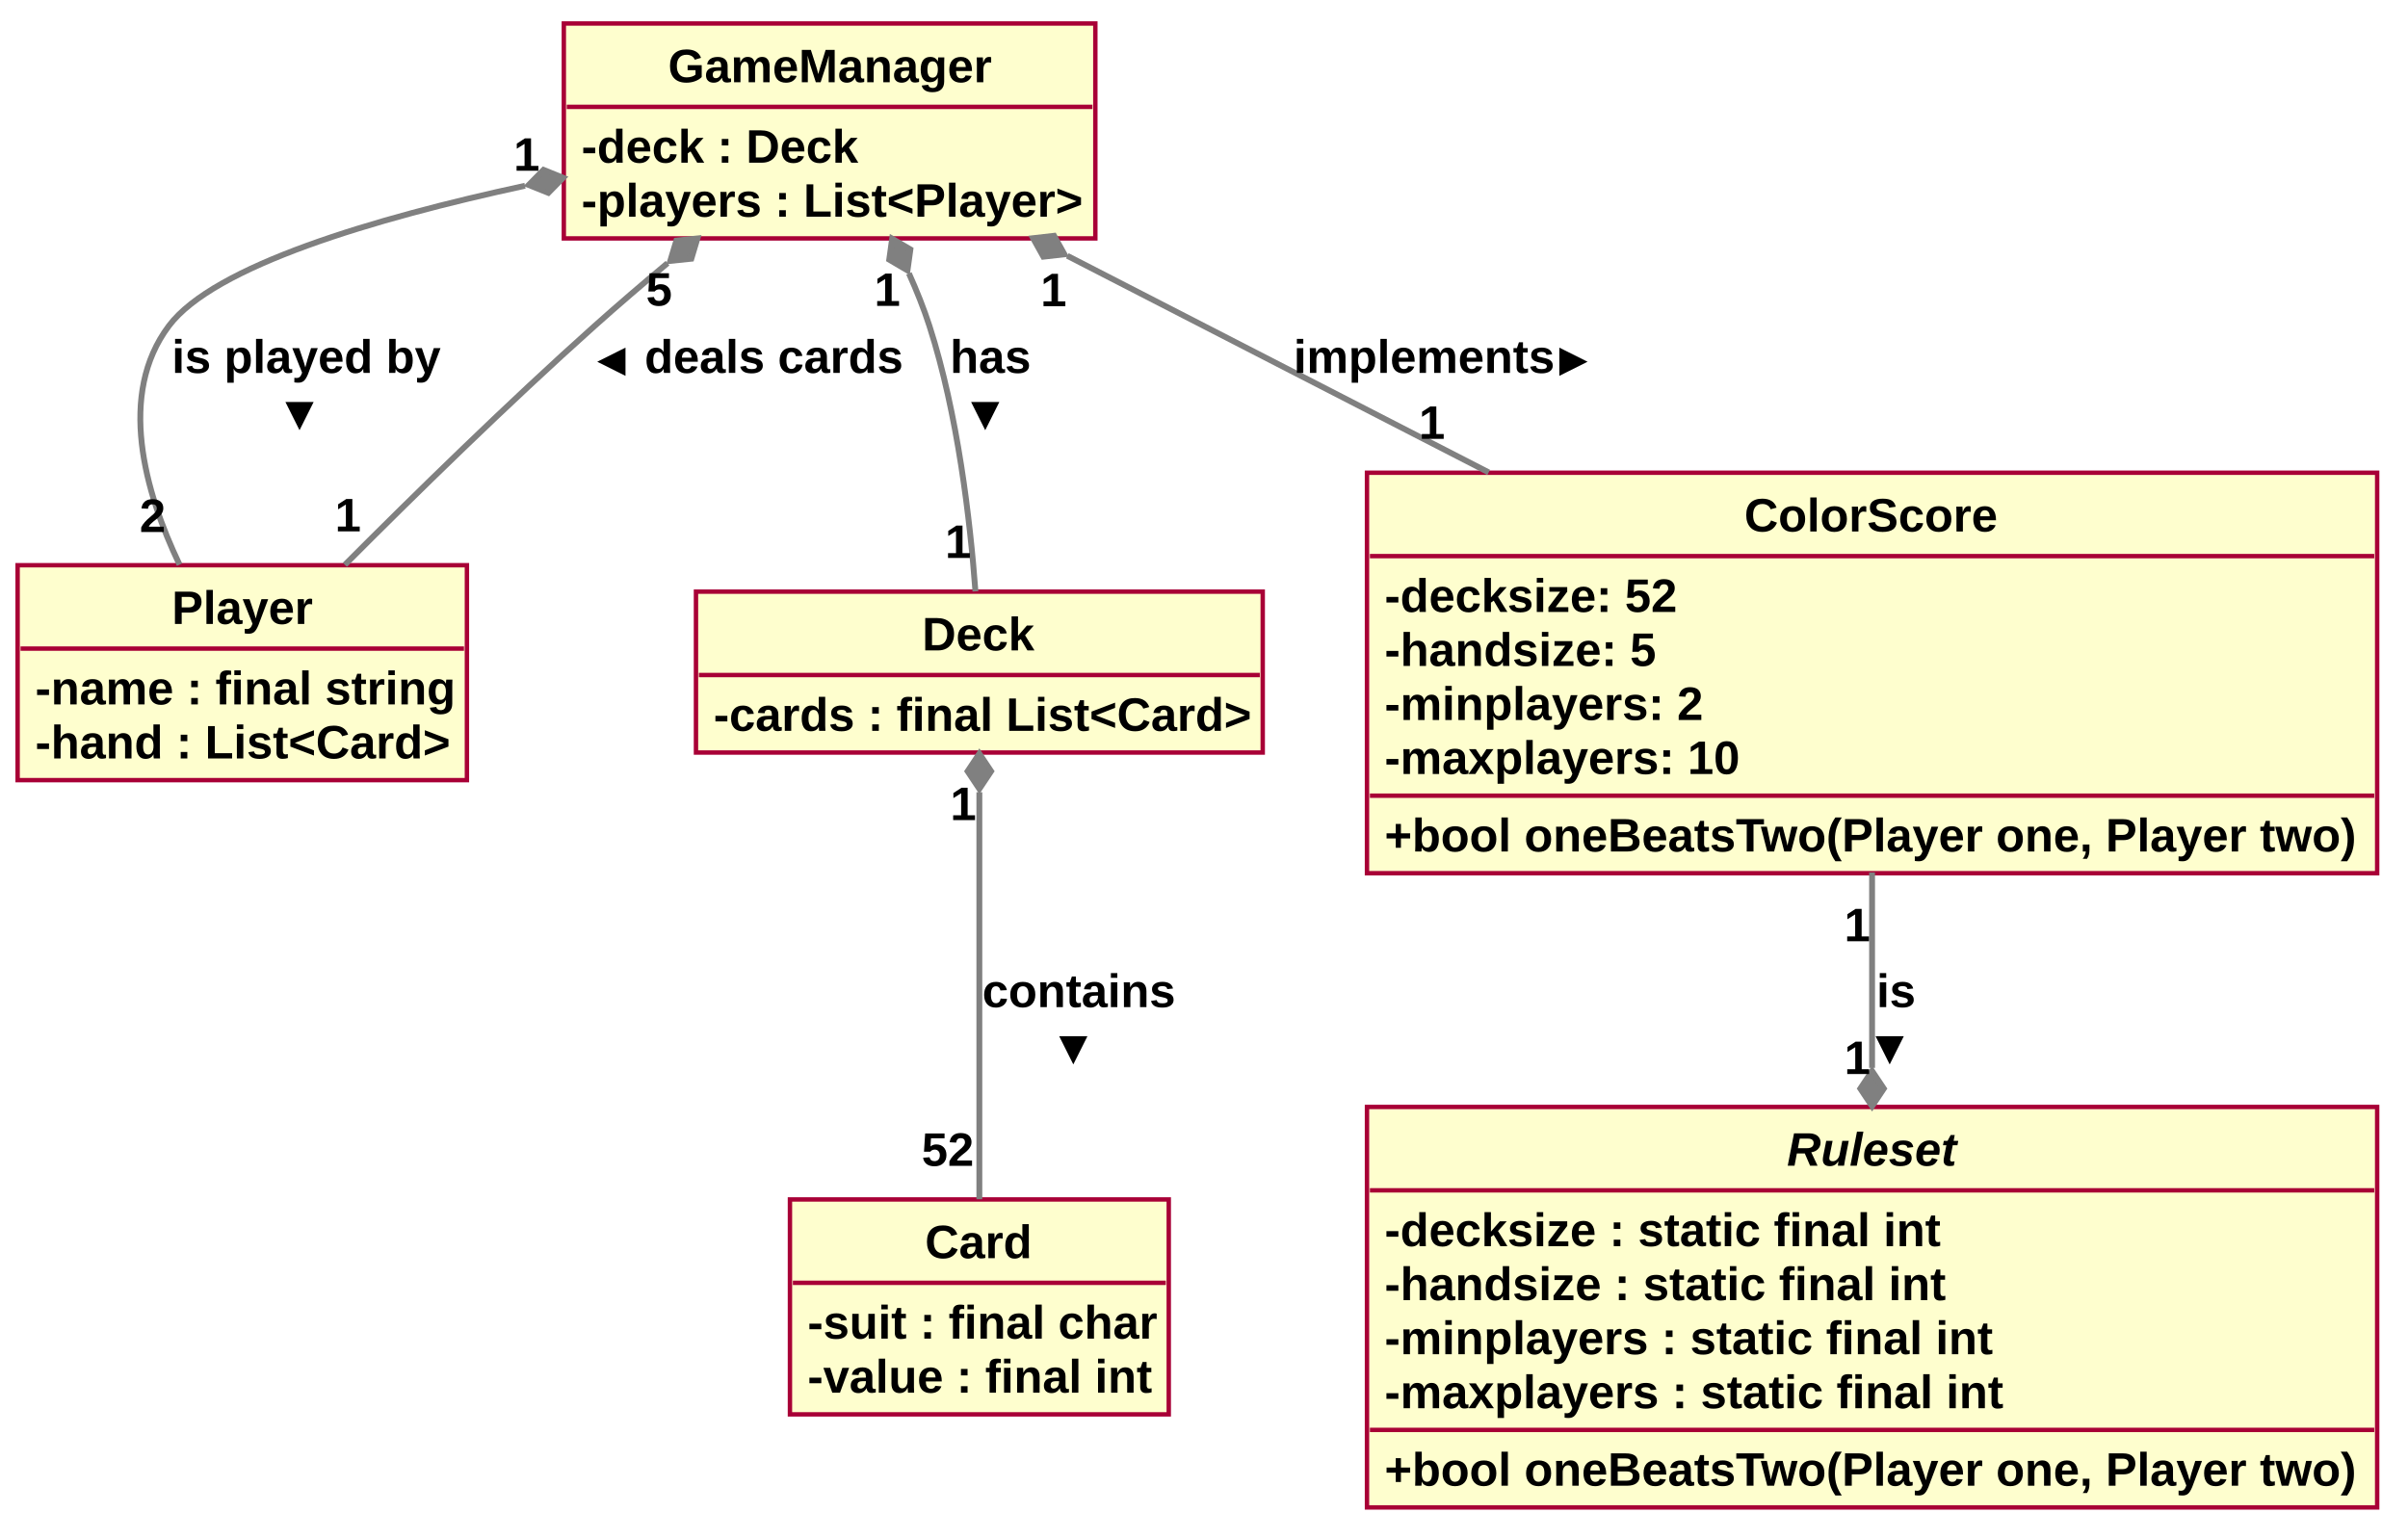
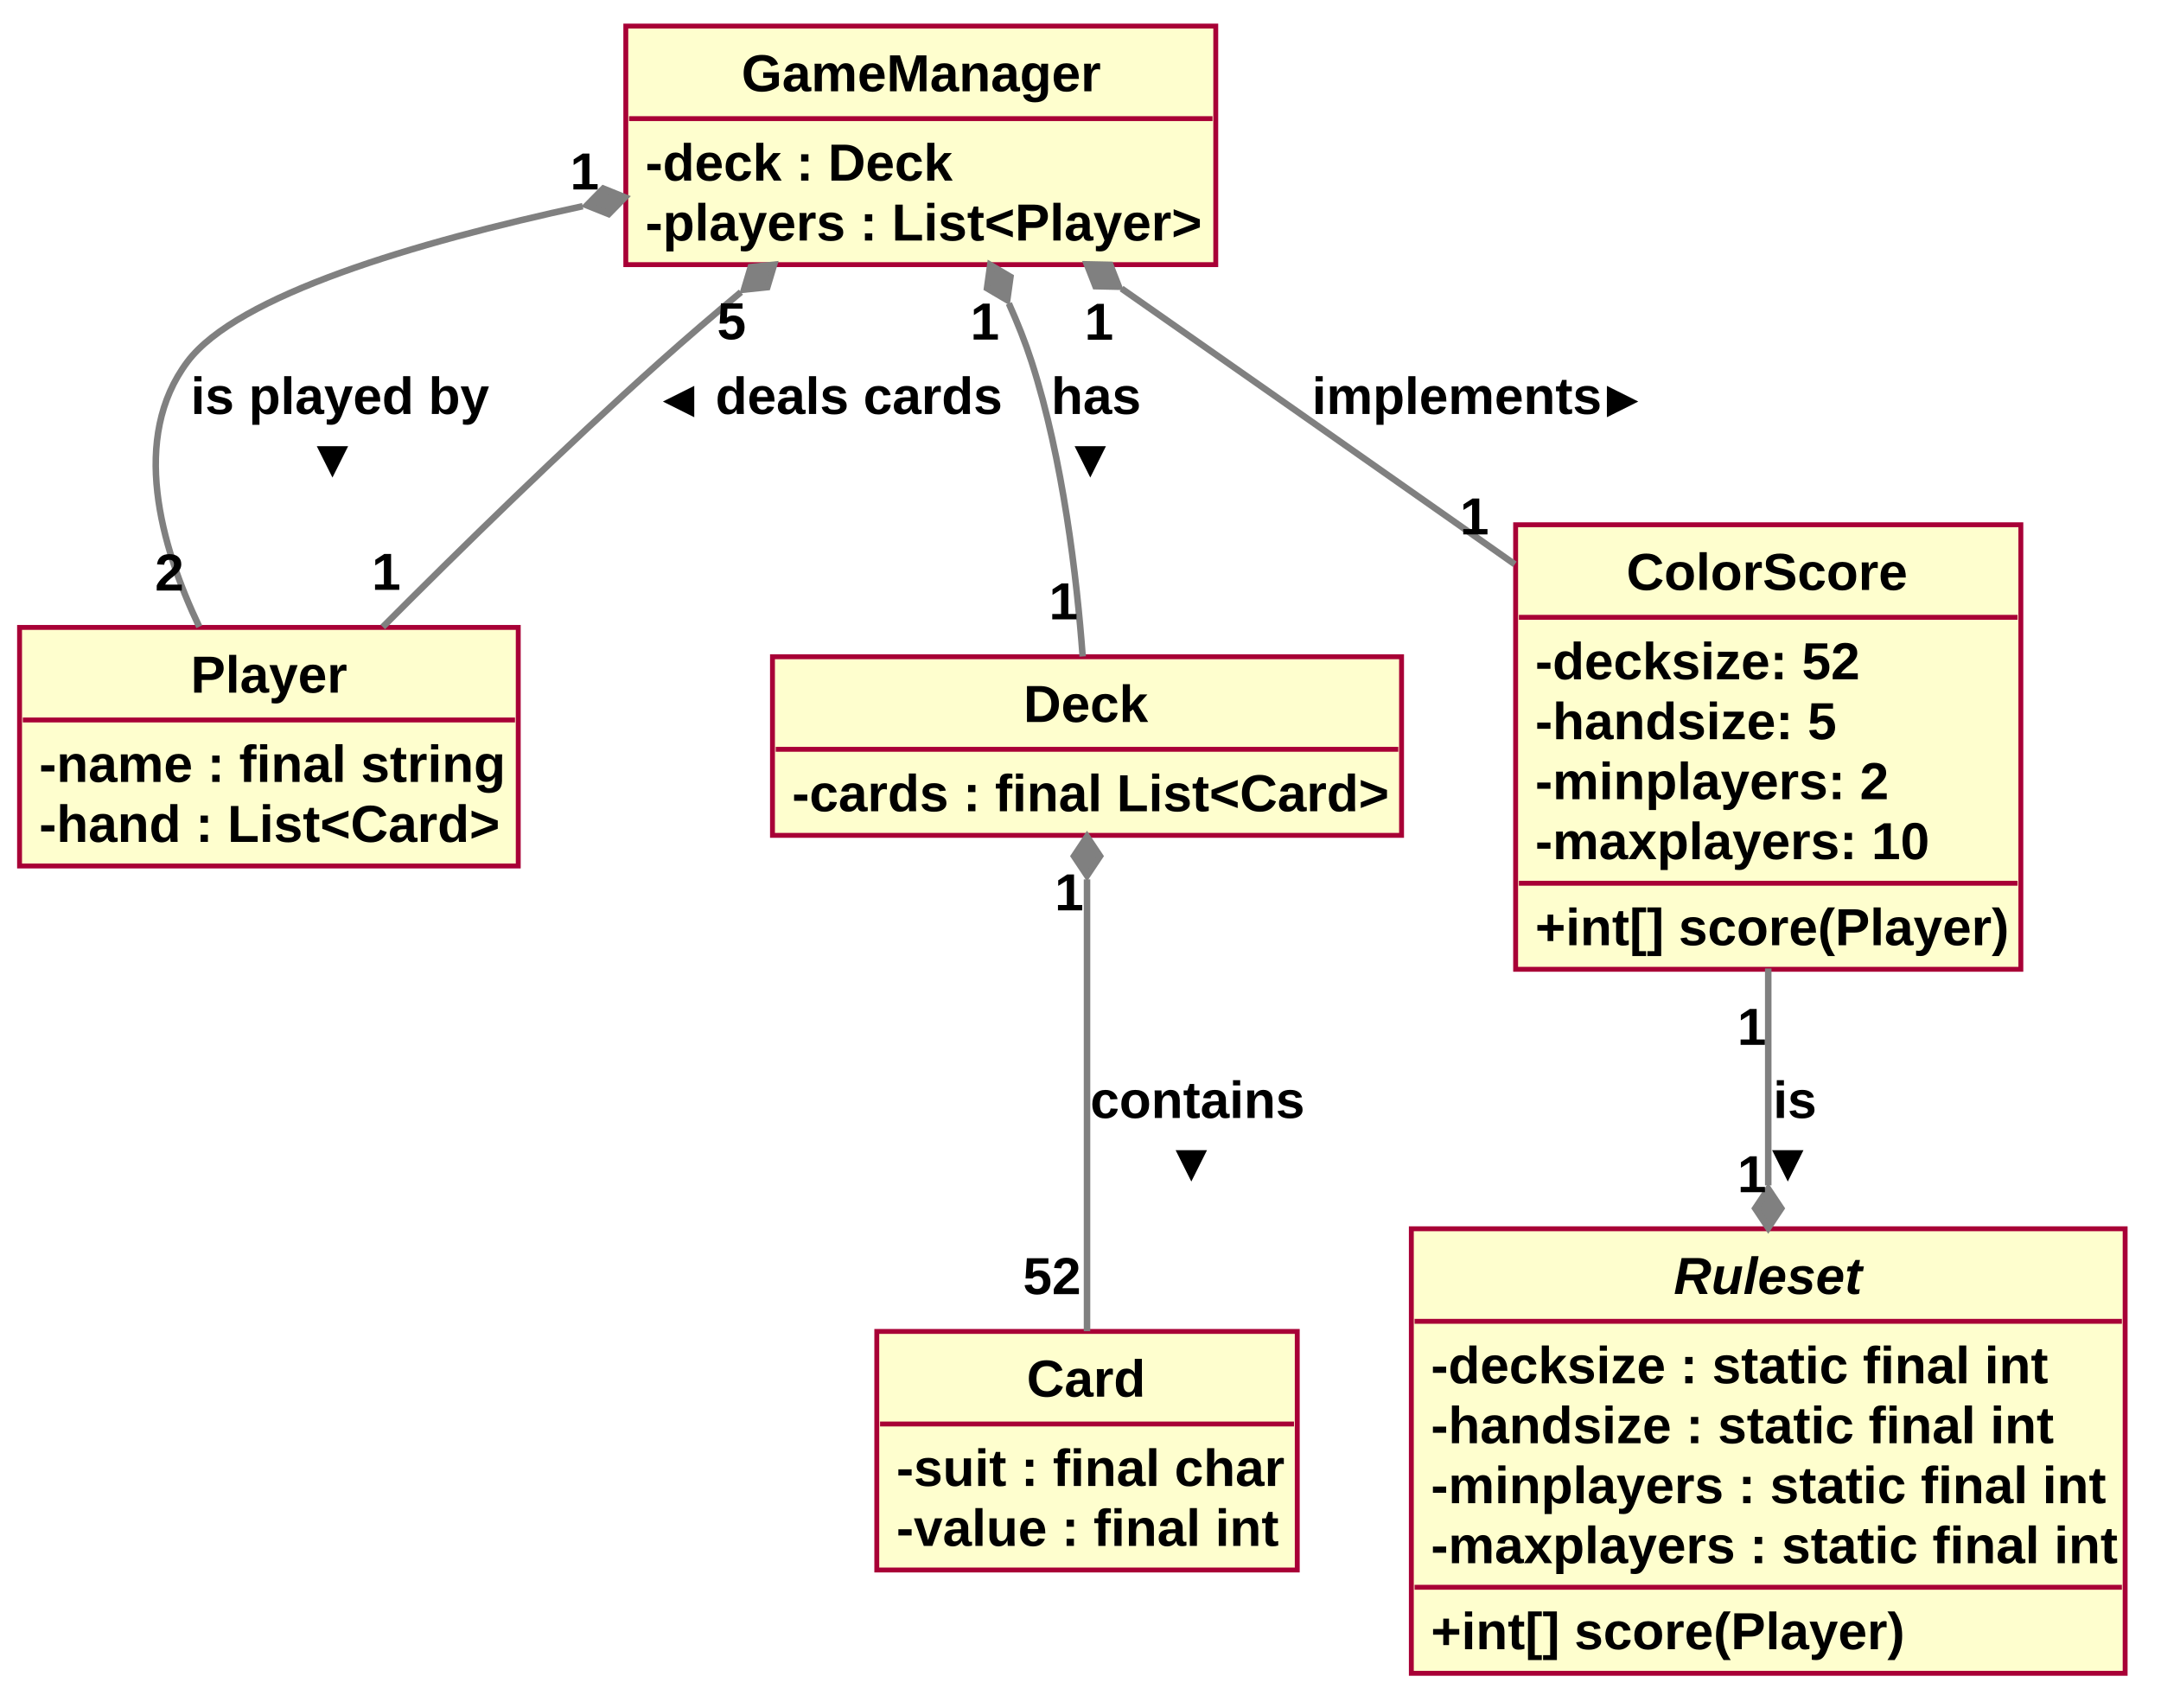
- <svg xmlns="http://www.w3.org/2000/svg" contentScriptType="application/ecmascript" contentStyleType="text/css" height="524px" preserveAspectRatio="none" style="width:820px;height:524px;" version="1.1" viewBox="0 0 820 524" width="820px" zoomAndPan="magnify">
+ <svg xmlns="http://www.w3.org/2000/svg" contentScriptType="application/ecmascript" contentStyleType="text/css" height="524px" preserveAspectRatio="none" style="width:663px;height:524px;" version="1.1" viewBox="0 0 663 524" width="663px" zoomAndPan="magnify">
  <defs />
  <g>
    <rect fill="#FEFECE" height="73.195" id="GameManager" style="stroke: #A80036; stroke-width: 1.5;" width="181" x="192" y="8" />
    <text fill="#000000" font-family="Arial" font-size="16" font-weight="bold" lengthAdjust="spacingAndGlyphs" textLength="110" x="227.5" y="28.008">GameManager</text>
    <line style="stroke: #A80036; stroke-width: 1.5;" x1="193" x2="372" y1="36.398" y2="36.398" />
    <text fill="#000000" font-family="Arial" font-size="16" font-weight="bold" lengthAdjust="spacingAndGlyphs" textLength="95" x="198" y="55.406">-deck : Deck</text>
    <text fill="#000000" font-family="Arial" font-size="16" font-weight="bold" lengthAdjust="spacingAndGlyphs" textLength="169" x="198" y="73.805">-players : List&lt;Player&gt;</text>
    <rect fill="#FEFECE" height="73.195" id="Player" style="stroke: #A80036; stroke-width: 1.5;" width="153" x="6" y="192.5" />
    <text fill="#000000" font-family="Arial" font-size="16" font-weight="bold" lengthAdjust="spacingAndGlyphs" textLength="48" x="58.5" y="212.508">Player</text>
    <line style="stroke: #A80036; stroke-width: 1.5;" x1="7" x2="158" y1="220.898" y2="220.898" />
    <text fill="#000000" font-family="Arial" font-size="16" font-weight="bold" lengthAdjust="spacingAndGlyphs" textLength="141" x="12" y="239.906">-name : final string</text>
    <text fill="#000000" font-family="Arial" font-size="16" font-weight="bold" lengthAdjust="spacingAndGlyphs" textLength="141" x="12" y="258.305">-hand : List&lt;Card&gt;</text>
    <rect fill="#FEFECE" height="54.797" id="Deck" style="stroke: #A80036; stroke-width: 1.5;" width="193" x="237" y="201.5" />
    <text fill="#000000" font-family="Arial" font-size="16" font-weight="bold" lengthAdjust="spacingAndGlyphs" textLength="39" x="314" y="221.508">Deck</text>
    <line style="stroke: #A80036; stroke-width: 1.5;" x1="238" x2="429" y1="229.898" y2="229.898" />
    <text fill="#000000" font-family="Arial" font-size="16" font-weight="bold" lengthAdjust="spacingAndGlyphs" textLength="181" x="243" y="248.906">-cards : final List&lt;Card&gt;</text>
-     <rect fill="#FEFECE" height="136.391" id="ColorScore" style="stroke: #A80036; stroke-width: 1.5;" width="344" x="465.5" y="161" />
-     <text fill="#000000" font-family="Arial" font-size="16" font-weight="bold" lengthAdjust="spacingAndGlyphs" textLength="87" x="594" y="181.008">ColorScore</text>
-     <line style="stroke: #A80036; stroke-width: 1.5;" x1="466.5" x2="808.5" y1="189.398" y2="189.398" />
-     <text fill="#000000" font-family="Arial" font-size="16" font-weight="bold" lengthAdjust="spacingAndGlyphs" textLength="101" x="471.5" y="208.406">-decksize: 52</text>
-     <text fill="#000000" font-family="Arial" font-size="16" font-weight="bold" lengthAdjust="spacingAndGlyphs" textLength="94" x="471.5" y="226.805">-handsize: 5</text>
-     <text fill="#000000" font-family="Arial" font-size="16" font-weight="bold" lengthAdjust="spacingAndGlyphs" textLength="108" x="471.5" y="245.203">-minplayers: 2</text>
-     <text fill="#000000" font-family="Arial" font-size="16" font-weight="bold" lengthAdjust="spacingAndGlyphs" textLength="121" x="471.5" y="263.602">-maxplayers: 10</text>
-     <line style="stroke: #A80036; stroke-width: 1.5;" x1="466.5" x2="808.5" y1="270.992" y2="270.992" />
-     <text fill="#000000" font-family="Arial" font-size="16" font-weight="bold" lengthAdjust="spacingAndGlyphs" textLength="332" x="471.5" y="290">+bool oneBeatsTwo(Player one, Player two)</text>
-     <rect fill="#FEFECE" height="136.391" id="Ruleset" style="stroke: #A80036; stroke-width: 1.5;" width="344" x="465.5" y="377" />
-     <text fill="#000000" font-family="Arial" font-size="16" font-style="italic" font-weight="bold" lengthAdjust="spacingAndGlyphs" textLength="58" x="608.5" y="397.008">Ruleset</text>
-     <line style="stroke: #A80036; stroke-width: 1.5;" x1="466.5" x2="808.5" y1="405.398" y2="405.398" />
-     <text fill="#000000" font-family="Arial" font-size="16" font-weight="bold" lengthAdjust="spacingAndGlyphs" textLength="195" x="471.5" y="424.406">-decksize   : static final int</text>
-     <text fill="#000000" font-family="Arial" font-size="16" font-weight="bold" lengthAdjust="spacingAndGlyphs" textLength="197" x="471.5" y="442.805">-handsize   : static final int</text>
-     <text fill="#000000" font-family="Arial" font-size="16" font-weight="bold" lengthAdjust="spacingAndGlyphs" textLength="203" x="471.5" y="461.203">-minplayers : static final int</text>
-     <text fill="#000000" font-family="Arial" font-size="16" font-weight="bold" lengthAdjust="spacingAndGlyphs" textLength="207" x="471.5" y="479.602">-maxplayers : static final int</text>
-     <line style="stroke: #A80036; stroke-width: 1.5;" x1="466.5" x2="808.5" y1="486.992" y2="486.992" />
-     <text fill="#000000" font-family="Arial" font-size="16" font-weight="bold" lengthAdjust="spacingAndGlyphs" textLength="332" x="471.5" y="506">+bool oneBeatsTwo(Player one, Player two)</text>
+     <rect fill="#FEFECE" height="136.391" id="ColorScore" style="stroke: #A80036; stroke-width: 1.5;" width="155" x="465" y="161" />
+     <text fill="#000000" font-family="Arial" font-size="16" font-weight="bold" lengthAdjust="spacingAndGlyphs" textLength="87" x="499" y="181.008">ColorScore</text>
+     <line style="stroke: #A80036; stroke-width: 1.5;" x1="466" x2="619" y1="189.398" y2="189.398" />
+     <text fill="#000000" font-family="Arial" font-size="16" font-weight="bold" lengthAdjust="spacingAndGlyphs" textLength="101" x="471" y="208.406">-decksize: 52</text>
+     <text fill="#000000" font-family="Arial" font-size="16" font-weight="bold" lengthAdjust="spacingAndGlyphs" textLength="94" x="471" y="226.805">-handsize: 5</text>
+     <text fill="#000000" font-family="Arial" font-size="16" font-weight="bold" lengthAdjust="spacingAndGlyphs" textLength="108" x="471" y="245.203">-minplayers: 2</text>
+     <text fill="#000000" font-family="Arial" font-size="16" font-weight="bold" lengthAdjust="spacingAndGlyphs" textLength="121" x="471" y="263.602">-maxplayers: 10</text>
+     <line style="stroke: #A80036; stroke-width: 1.5;" x1="466" x2="619" y1="270.992" y2="270.992" />
+     <text fill="#000000" font-family="Arial" font-size="16" font-weight="bold" lengthAdjust="spacingAndGlyphs" textLength="143" x="471" y="290">+int[] score(Player)</text>
+     <rect fill="#FEFECE" height="136.391" id="Ruleset" style="stroke: #A80036; stroke-width: 1.5;" width="219" x="433" y="377" />
+     <text fill="#000000" font-family="Arial" font-size="16" font-style="italic" font-weight="bold" lengthAdjust="spacingAndGlyphs" textLength="58" x="513.5" y="397.008">Ruleset</text>
+     <line style="stroke: #A80036; stroke-width: 1.5;" x1="434" x2="651" y1="405.398" y2="405.398" />
+     <text fill="#000000" font-family="Arial" font-size="16" font-weight="bold" lengthAdjust="spacingAndGlyphs" textLength="195" x="439" y="424.406">-decksize   : static final int</text>
+     <text fill="#000000" font-family="Arial" font-size="16" font-weight="bold" lengthAdjust="spacingAndGlyphs" textLength="197" x="439" y="442.805">-handsize   : static final int</text>
+     <text fill="#000000" font-family="Arial" font-size="16" font-weight="bold" lengthAdjust="spacingAndGlyphs" textLength="203" x="439" y="461.203">-minplayers : static final int</text>
+     <text fill="#000000" font-family="Arial" font-size="16" font-weight="bold" lengthAdjust="spacingAndGlyphs" textLength="207" x="439" y="479.602">-maxplayers : static final int</text>
+     <line style="stroke: #A80036; stroke-width: 1.5;" x1="434" x2="651" y1="486.992" y2="486.992" />
+     <text fill="#000000" font-family="Arial" font-size="16" font-weight="bold" lengthAdjust="spacingAndGlyphs" textLength="143" x="439" y="506">+int[] score(Player)</text>
    <rect fill="#FEFECE" height="73.195" id="Card" style="stroke: #A80036; stroke-width: 1.5;" width="129" x="269" y="408.5" />
    <text fill="#000000" font-family="Arial" font-size="16" font-weight="bold" lengthAdjust="spacingAndGlyphs" textLength="37" x="315" y="428.508">Card</text>
    <line style="stroke: #A80036; stroke-width: 1.5;" x1="270" x2="397" y1="436.898" y2="436.898" />
    <text fill="#000000" font-family="Arial" font-size="16" font-weight="bold" lengthAdjust="spacingAndGlyphs" textLength="117" x="275" y="455.906">-suit : final char</text>
    <text fill="#000000" font-family="Arial" font-size="16" font-weight="bold" lengthAdjust="spacingAndGlyphs" textLength="115" x="275" y="474.305">-value : final int</text>
    <path d="M178.78,63.263 C127.288,74.413 72.836,90.563 57.5,111 C39.984,134.342 49.225,167.304 61.129,192.296 " fill="none" id="GameManager&lt;-Player" style="stroke: #808080; stroke-width: 2.0;" />
    <polygon fill="#808080" points="191.781,60.536,185.088,57.853,180.037,62.999,186.73,65.683,191.781,60.536" style="stroke: #808080; stroke-width: 2.0;" />
    <text fill="#000000" font-family="Arial" font-size="16" font-weight="bold" lengthAdjust="spacingAndGlyphs" textLength="91" x="58.5" y="127.008">is played by</text>
    <polygon fill="#000000" points="98,137.398,102,145.398,106,137.398,98,137.398" style="stroke: #000000; stroke-width: 1.0;" />
    <text fill="#000000" font-family="Arial" font-size="16" font-weight="bold" lengthAdjust="spacingAndGlyphs" textLength="9" x="174.896" y="58.135">1</text>
    <text fill="#000000" font-family="Arial" font-size="16" font-weight="bold" lengthAdjust="spacingAndGlyphs" textLength="9" x="47.52" y="181.181">2</text>
    <path d="M227.32,89.625 C218.904,96.656 210.397,103.941 202.5,111 C172.997,137.372 140.973,168.744 117.434,192.361 " fill="none" id="GameManager&lt;-Player-1" style="stroke: #808080; stroke-width: 2.0;" />
    <polygon fill="#808080" points="237.494,81.206,230.321,81.95,228.249,88.856,235.422,88.113,237.494,81.206" style="stroke: #808080; stroke-width: 2.0;" />
    <polygon fill="#000000" points="212.5,119.199,204.5,123.199,212.5,127.199,212.5,119.199" style="stroke: #000000; stroke-width: 1.0;" />
    <text fill="#000000" font-family="Arial" font-size="16" font-weight="bold" lengthAdjust="spacingAndGlyphs" textLength="88" x="219.5" y="127.008">deals cards</text>
    <text fill="#000000" font-family="Arial" font-size="16" font-weight="bold" lengthAdjust="spacingAndGlyphs" textLength="9" x="219.985" y="104.087">5</text>
    <text fill="#000000" font-family="Arial" font-size="16" font-weight="bold" lengthAdjust="spacingAndGlyphs" textLength="9" x="114.045" y="180.973">1</text>
    <path d="M309.516,93.112 C312.173,99.014 314.588,105.062 316.5,111 C326.189,141.088 330.373,177.316 332.169,201.409 " fill="none" id="GameManager&lt;-Deck" style="stroke: #808080; stroke-width: 2.0;" />
    <polygon fill="#808080" points="303.806,81.285,302.813,88.427,309.024,92.091,310.017,84.949,303.806,81.285" style="stroke: #808080; stroke-width: 2.0;" />
-     <text fill="#000000" font-family="Arial" font-size="16" font-weight="bold" lengthAdjust="spacingAndGlyphs" textLength="28" x="323.5" y="127.008">has</text>
-     <polygon fill="#000000" points="331.5,137.398,335.5,145.398,339.5,137.398,331.5,137.398" style="stroke: #000000; stroke-width: 1.0;" />
+     <text fill="#000000" font-family="Arial" font-size="16" font-weight="bold" lengthAdjust="spacingAndGlyphs" textLength="28" x="322.5" y="127.008">has</text>
+     <polygon fill="#000000" points="330.5,137.398,334.5,145.398,338.5,137.398,330.5,137.398" style="stroke: #000000; stroke-width: 1.0;" />
    <text fill="#000000" font-family="Arial" font-size="16" font-weight="bold" lengthAdjust="spacingAndGlyphs" textLength="9" x="297.695" y="104.18">1</text>
    <text fill="#000000" font-family="Arial" font-size="16" font-weight="bold" lengthAdjust="spacingAndGlyphs" textLength="9" x="321.821" y="190.025">1</text>
-     <path d="M363.463,87.122 C405.889,108.932 458.89,136.179 506.944,160.883 " fill="none" id="GameManager&lt;-ColorScore" style="stroke: #808080; stroke-width: 2.0;" />
-     <polygon fill="#808080" points="351.79,81.121,355.298,87.421,362.463,86.607,358.955,80.306,351.79,81.121" style="stroke: #808080; stroke-width: 2.0;" />
-     <text fill="#000000" font-family="Arial" font-size="16" font-weight="bold" lengthAdjust="spacingAndGlyphs" textLength="88" x="440.5" y="127.008">implements</text>
-     <polygon fill="#000000" points="531.5,119.199,539.5,123.199,531.5,127.199,531.5,119.199" style="stroke: #000000; stroke-width: 1.0;" />
-     <text fill="#000000" font-family="Arial" font-size="16" font-weight="bold" lengthAdjust="spacingAndGlyphs" textLength="9" x="354.331" y="104.273">1</text>
-     <text fill="#000000" font-family="Arial" font-size="16" font-weight="bold" lengthAdjust="spacingAndGlyphs" textLength="9" x="483.172" y="149.457">1</text>
-     <path d="M637.5,297.124 C637.5,318.235 637.5,341.763 637.5,363.694 " fill="none" id="ColorScore-&gt;Ruleset" style="stroke: #808080; stroke-width: 2.0;" />
-     <polygon fill="#808080" points="637.5,376.747,641.5,370.747,637.5,364.747,633.5,370.747,637.5,376.747" style="stroke: #808080; stroke-width: 2.0;" />
-     <text fill="#000000" font-family="Arial" font-size="16" font-weight="bold" lengthAdjust="spacingAndGlyphs" textLength="13" x="639" y="343.008">is</text>
-     <polygon fill="#000000" points="639.5,353.398,643.5,361.398,647.5,353.398,639.5,353.398" style="stroke: #000000; stroke-width: 1.0;" />
-     <text fill="#000000" font-family="Arial" font-size="16" font-weight="bold" lengthAdjust="spacingAndGlyphs" textLength="9" x="628.008" y="320.568">1</text>
-     <text fill="#000000" font-family="Arial" font-size="16" font-weight="bold" lengthAdjust="spacingAndGlyphs" textLength="9" x="628.036" y="365.788">1</text>
+     <path d="M344.107,88.548 C375.138,110.251 413.333,136.994 447.5,161 C453.115,164.945 458.914,169.024 464.749,173.132 " fill="none" id="GameManager&lt;-ColorScore" style="stroke: #808080; stroke-width: 2.0;" />
+     <polygon fill="#808080" points="333.449,81.095,336.074,87.811,343.283,87.972,340.658,81.255,333.449,81.095" style="stroke: #808080; stroke-width: 2.0;" />
+     <text fill="#000000" font-family="Arial" font-size="16" font-weight="bold" lengthAdjust="spacingAndGlyphs" textLength="88" x="402.5" y="127.008">implements</text>
+     <polygon fill="#000000" points="493.5,119.199,501.5,123.199,493.5,127.199,493.5,119.199" style="stroke: #000000; stroke-width: 1.0;" />
+     <text fill="#000000" font-family="Arial" font-size="16" font-weight="bold" lengthAdjust="spacingAndGlyphs" textLength="9" x="332.723" y="104.243">1</text>
+     <text fill="#000000" font-family="Arial" font-size="16" font-weight="bold" lengthAdjust="spacingAndGlyphs" textLength="9" x="447.909" y="163.958">1</text>
+     <path d="M542.5,297.124 C542.5,318.235 542.5,341.763 542.5,363.694 " fill="none" id="ColorScore-&gt;Ruleset" style="stroke: #808080; stroke-width: 2.0;" />
+     <polygon fill="#808080" points="542.5,376.747,546.5,370.747,542.5,364.747,538.5,370.747,542.5,376.747" style="stroke: #808080; stroke-width: 2.0;" />
+     <text fill="#000000" font-family="Arial" font-size="16" font-weight="bold" lengthAdjust="spacingAndGlyphs" textLength="13" x="544" y="343.008">is</text>
+     <polygon fill="#000000" points="544.5,353.398,548.5,361.398,552.5,353.398,544.5,353.398" style="stroke: #000000; stroke-width: 1.0;" />
+     <text fill="#000000" font-family="Arial" font-size="16" font-weight="bold" lengthAdjust="spacingAndGlyphs" textLength="9" x="533.008" y="320.568">1</text>
+     <text fill="#000000" font-family="Arial" font-size="16" font-weight="bold" lengthAdjust="spacingAndGlyphs" textLength="9" x="533.036" y="365.788">1</text>
    <path d="M333.5,269.805 C333.5,309.594 333.5,370.207 333.5,408.431 " fill="none" id="Deck&lt;-Card" style="stroke: #808080; stroke-width: 2.0;" />
    <polygon fill="#808080" points="333.5,256.671,329.5,262.671,333.5,268.671,337.5,262.671,333.5,256.671" style="stroke: #808080; stroke-width: 2.0;" />
    <text fill="#000000" font-family="Arial" font-size="16" font-weight="bold" lengthAdjust="spacingAndGlyphs" textLength="66" x="334.5" y="343.008">contains</text>
    <polygon fill="#000000" points="361.5,353.398,365.5,361.398,369.5,353.398,361.5,353.398" style="stroke: #000000; stroke-width: 1.0;" />
    <text fill="#000000" font-family="Arial" font-size="16" font-weight="bold" lengthAdjust="spacingAndGlyphs" textLength="9" x="323.572" y="279.304">1</text>
    <text fill="#000000" font-family="Arial" font-size="16" font-weight="bold" lengthAdjust="spacingAndGlyphs" textLength="18" x="313.841" y="397.056">52</text>
  </g>
</svg>
